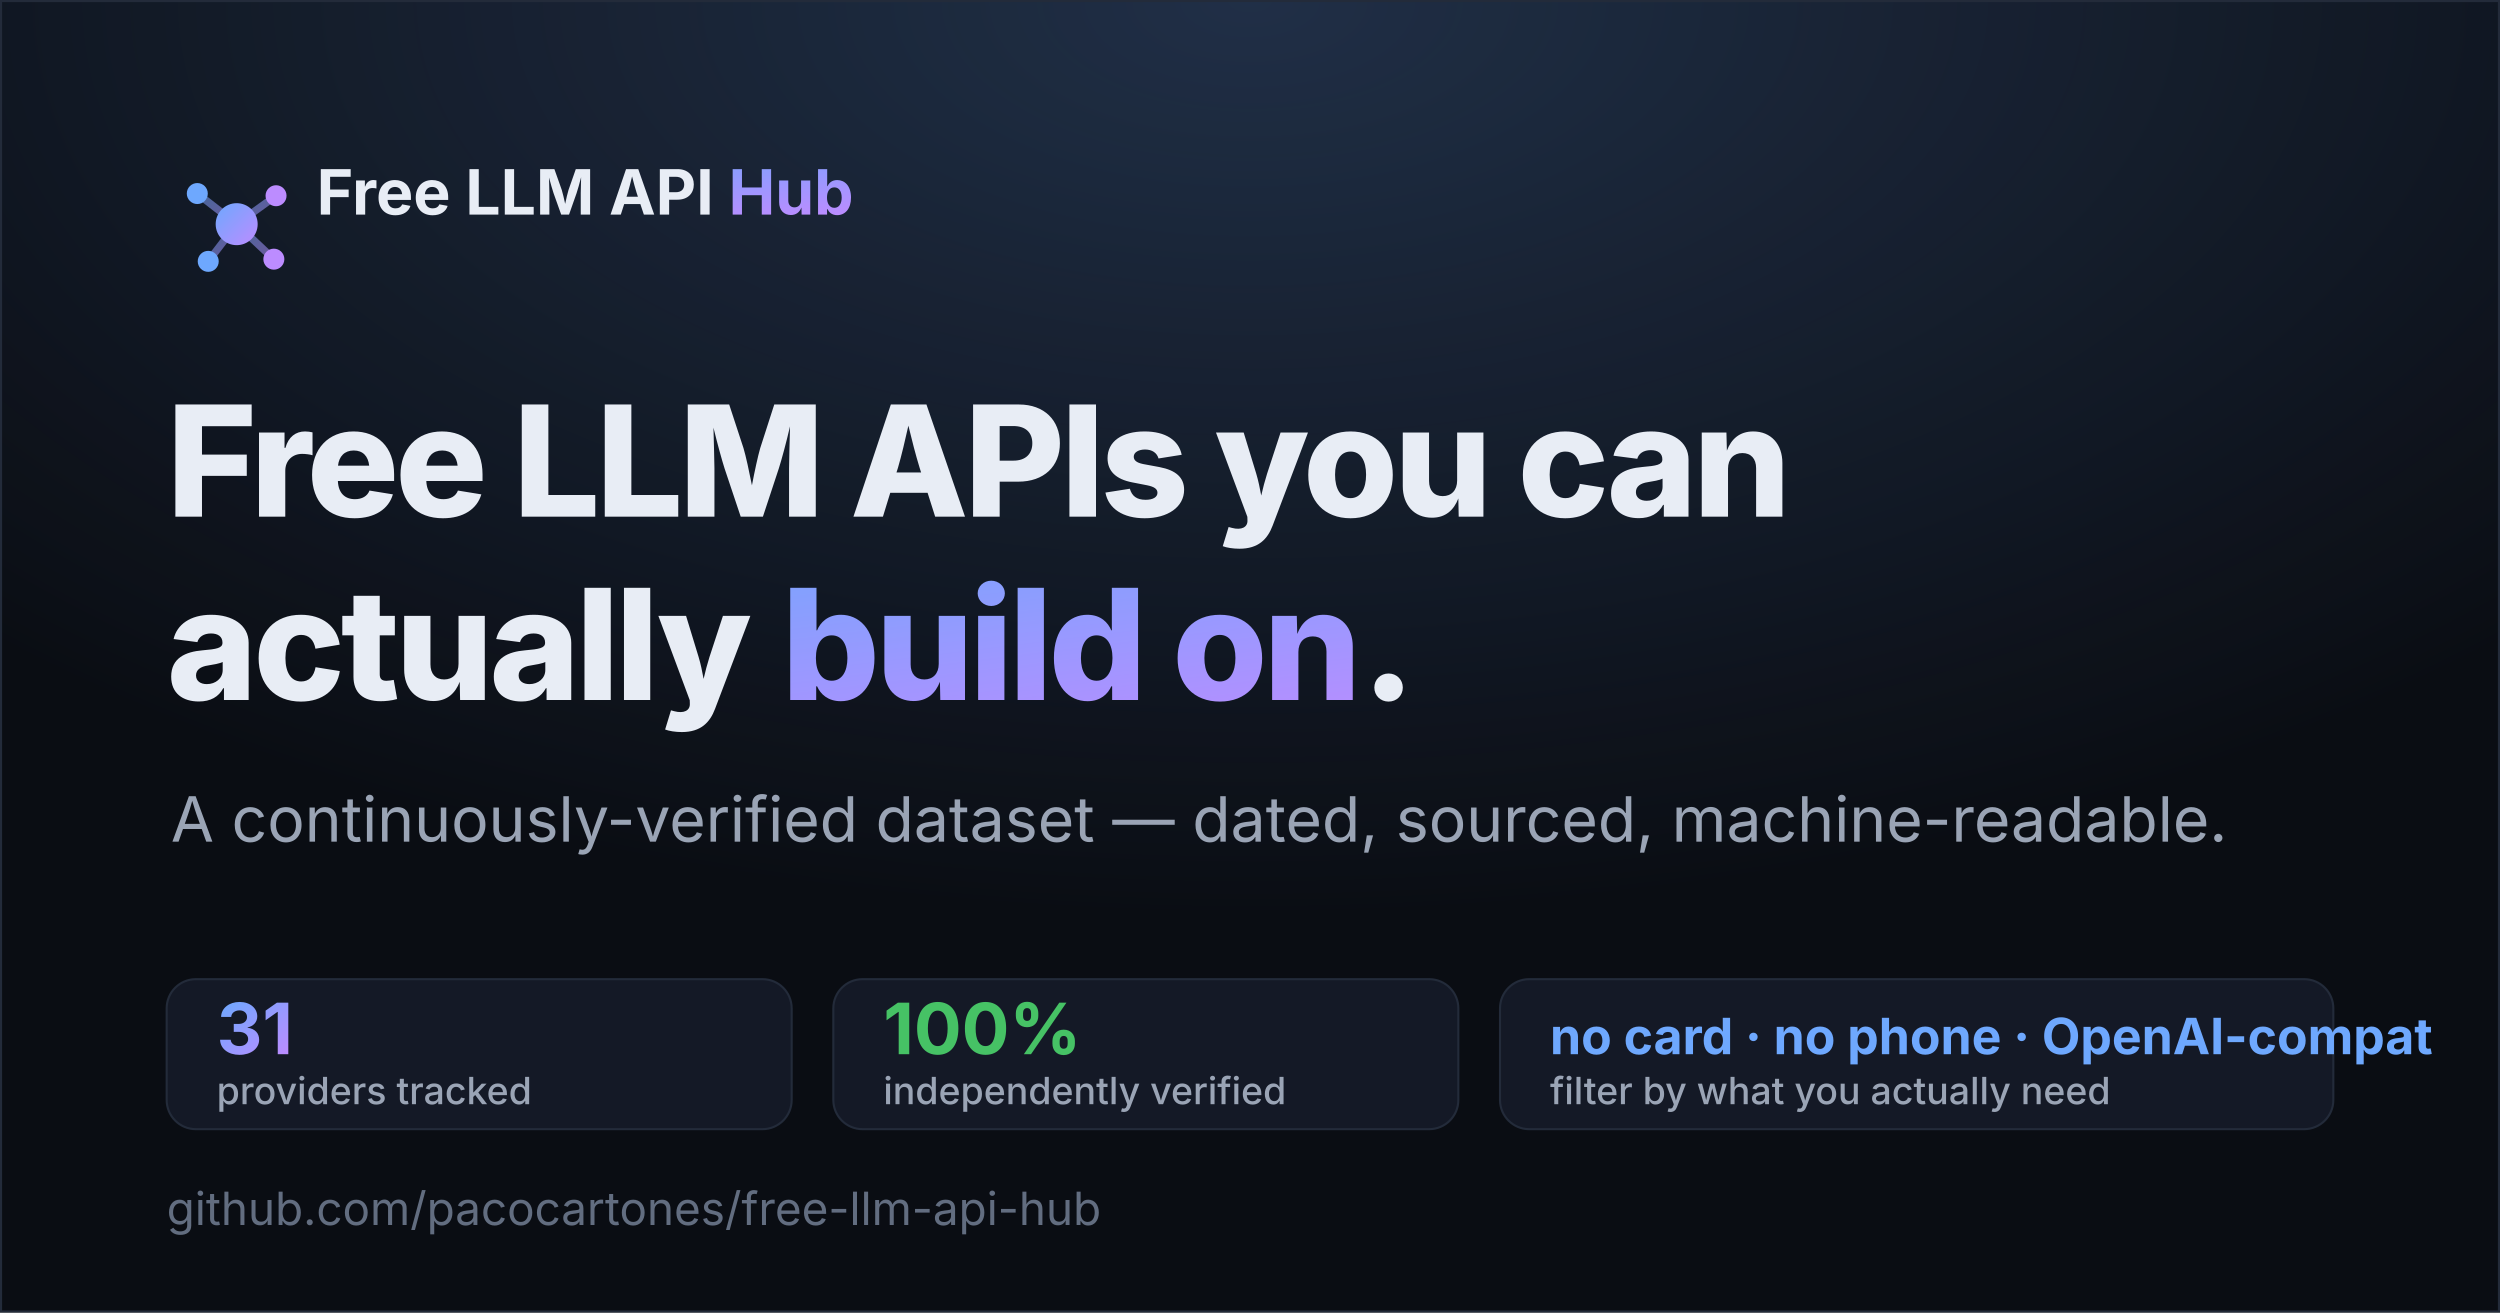
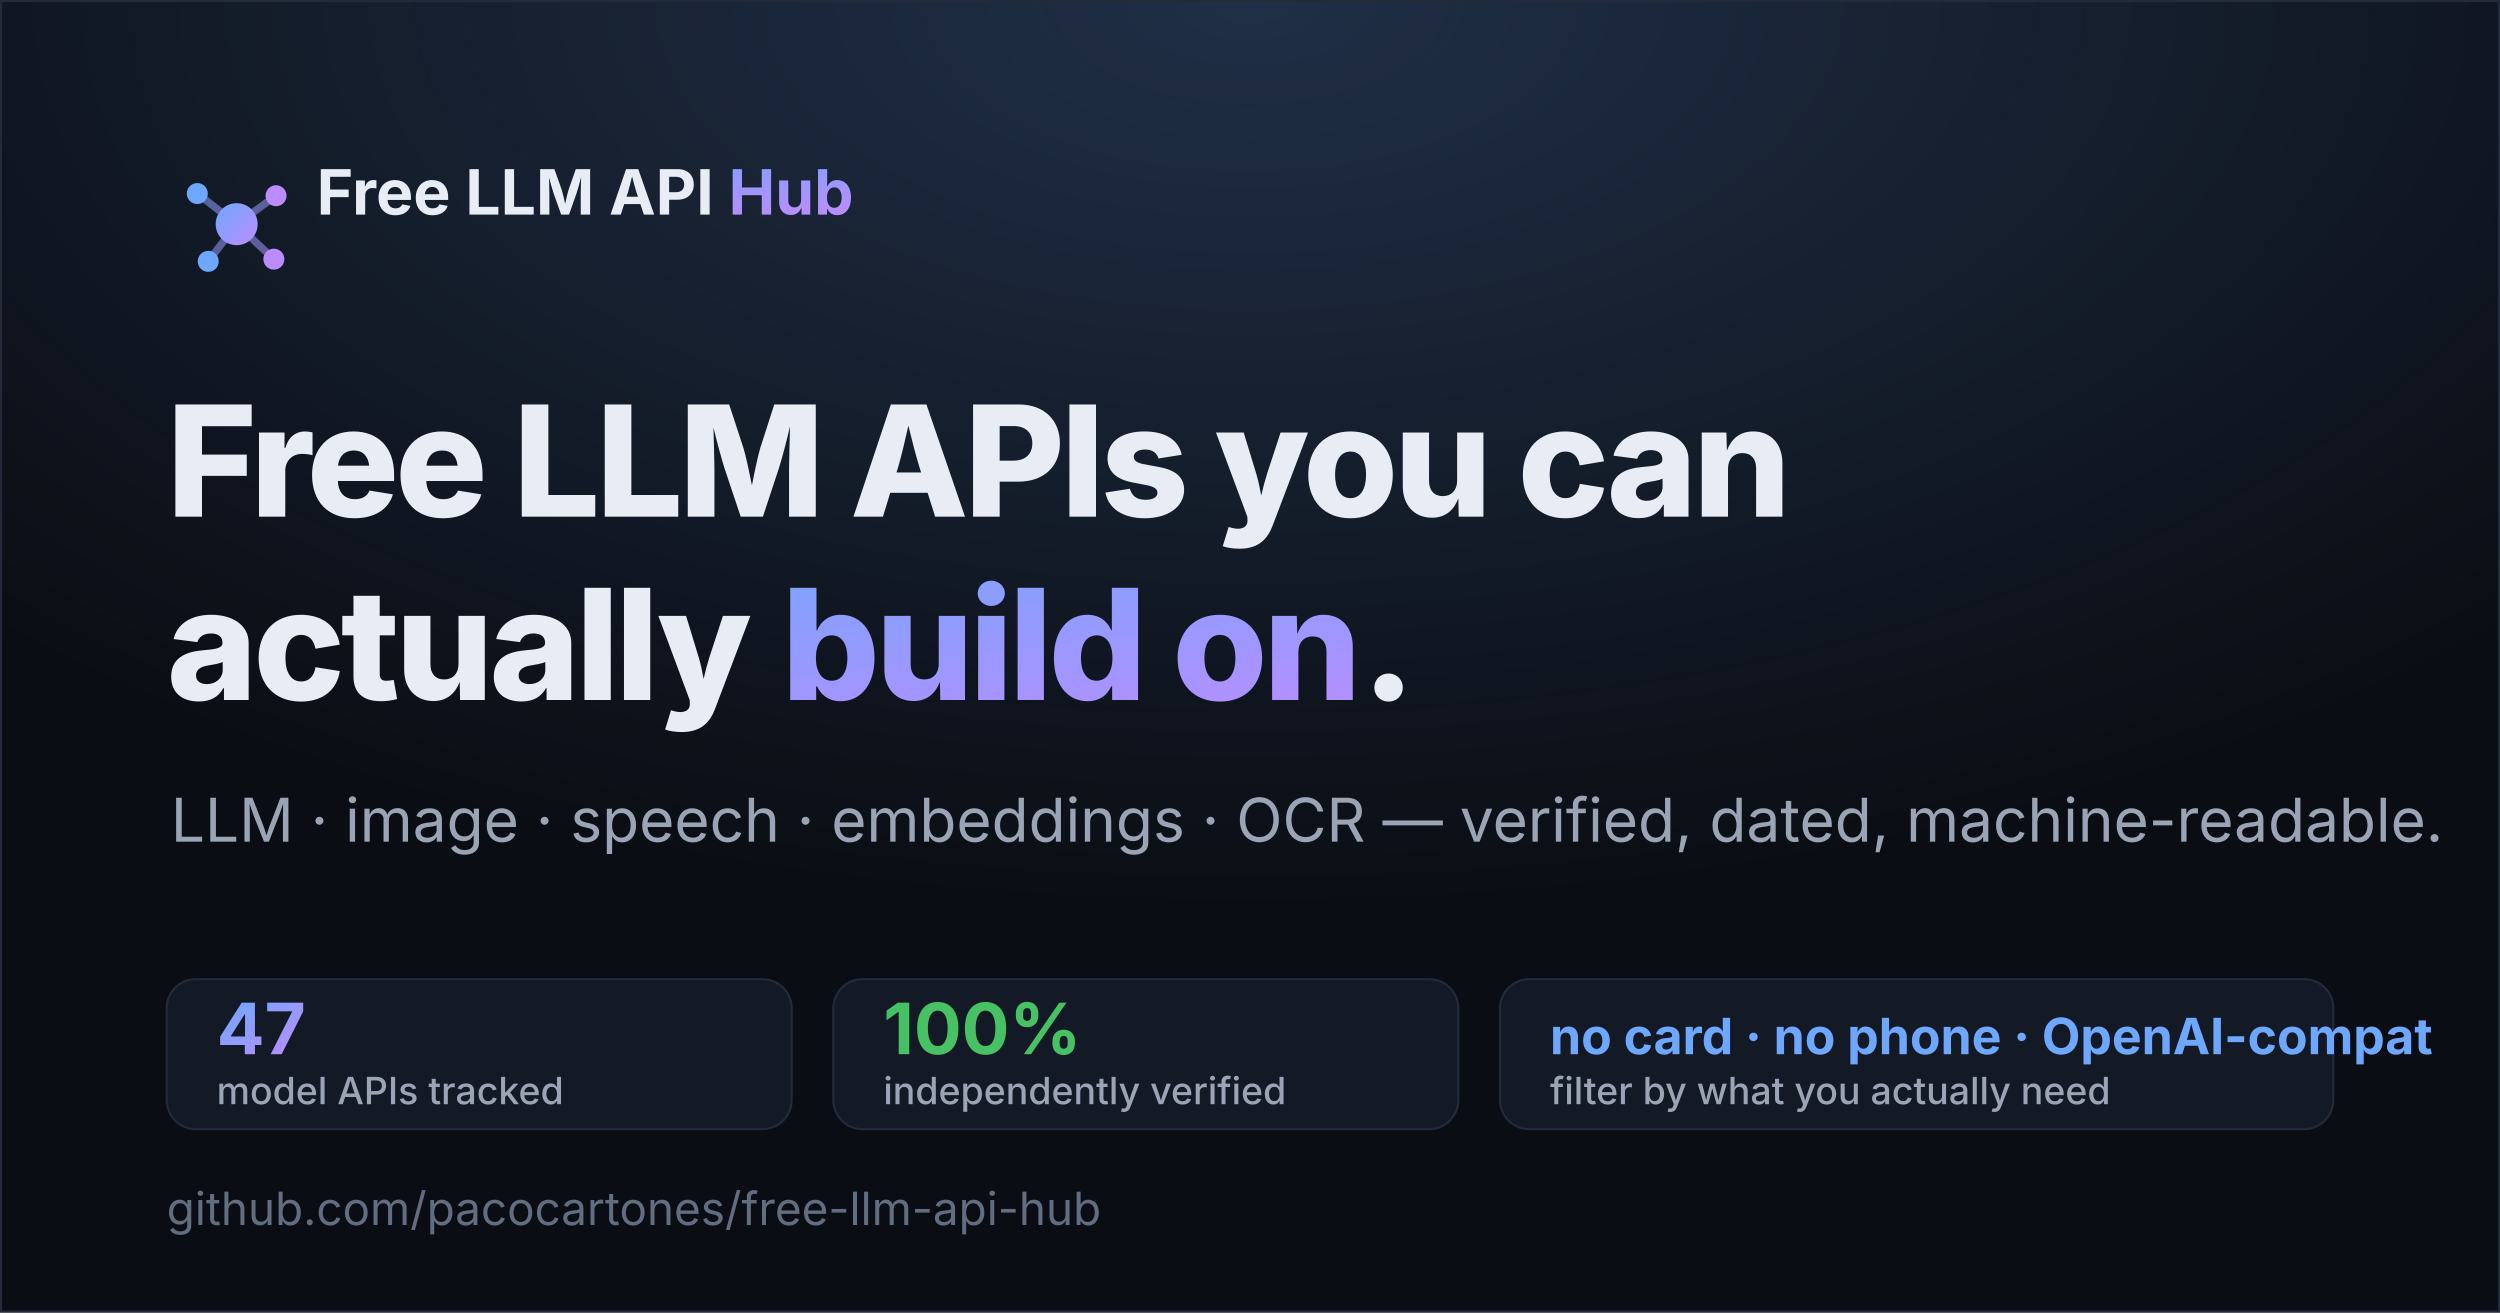
<svg xmlns="http://www.w3.org/2000/svg" width="1200" height="630" viewBox="0 0 1200 630" font-family="-apple-system, BlinkMacSystemFont, 'Segoe UI', Inter, Helvetica, Arial, sans-serif">
  <defs>
    <linearGradient id="g" x1="0" y1="0" x2="1" y2="1">
      <stop offset="0" stop-color="#6ea8fe" />
      <stop offset="1" stop-color="#bc8cff" />
    </linearGradient>
    <radialGradient id="glow" cx="50%" cy="0%" r="70%">
      <stop offset="0" stop-color="#6ea8fe" stop-opacity="0.22" />
      <stop offset="1" stop-color="#6ea8fe" stop-opacity="0" />
    </radialGradient>
  </defs>
  <rect width="1200" height="630" fill="#0a0d13" />
  <rect width="1200" height="630" fill="url(#glow)" />
  <rect x="0.5" y="0.5" width="1199" height="629" fill="none" stroke="#232b3a" />
  <g transform="translate(80,74) scale(2.1)">
    <g stroke="url(#g)" stroke-width="1.7" opacity="0.55" stroke-linecap="round" fill="none">
      <path d="M16 16 L7 9" />
      <path d="M16 16 L25 9.5" />
      <path d="M16 16 L9.5 24.5" />
      <path d="M16 16 L24.5 24" />
    </g>
    <circle cx="16" cy="16" r="4.8" fill="url(#g)" />
    <circle cx="7" cy="9" r="2.4" fill="#6ea8fe" />
    <circle cx="25" cy="9.5" r="2.4" fill="#bc8cff" />
    <circle cx="9.5" cy="24.5" r="2.4" fill="#6ea8fe" />
    <circle cx="24.5" cy="24" r="2.4" fill="#bc8cff" />
  </g>
  <text x="152" y="103" fill="#e8edf5" font-size="30" font-weight="700">Free LLM API <tspan fill="url(#g)">Hub</tspan>
  </text>
  <text x="80" y="248" fill="#e8edf5" font-size="74" font-weight="800" letter-spacing="-2">Free LLM APIs you can</text>
  <text x="80" y="336" fill="#e8edf5" font-size="74" font-weight="800" letter-spacing="-2">actually <tspan fill="url(#g)">build on</tspan>.</text>
-   <text x="82" y="404" fill="#9aa4b5" font-size="30">A continuously-verified dataset — dated, sourced, machine-readable.</text>
+   <text x="82" y="404" fill="#9aa4b5" font-size="29">LLM · image · speech · embeddings · OCR — verified, dated, machine-readable.</text>
  <g font-size="26" font-weight="700">
    <rect x="80" y="470" width="300" height="72" rx="14" fill="#141926" stroke="#232b3a" />
-     <text x="104" y="506" fill="url(#g)" font-size="34">31</text>
-     <text x="104" y="530" fill="#9aa4b5" font-size="18" font-weight="500">providers tracked</text>
+     <text x="104" y="506" fill="url(#g)" font-size="34">47</text>
+     <text x="104" y="530" fill="#9aa4b5" font-size="18" font-weight="500">model APIs tracked</text>
    <rect x="400" y="470" width="300" height="72" rx="14" fill="#141926" stroke="#232b3a" />
    <text x="424" y="506" fill="#46c265" font-size="34">100%</text>
    <text x="424" y="530" fill="#9aa4b5" font-size="18" font-weight="500">independently verified</text>
    <rect x="720" y="470" width="400" height="72" rx="14" fill="#141926" stroke="#232b3a" />
    <text x="744" y="506" fill="#6ea8fe" font-size="24">no card · no phone · OpenAI-compat</text>
    <text x="744" y="530" fill="#9aa4b5" font-size="18" font-weight="500">filter by what you actually need</text>
  </g>
  <text x="80" y="588" fill="#626d80" font-size="22">github.com/pacocartones/free-llm-api-hub</text>
</svg>
